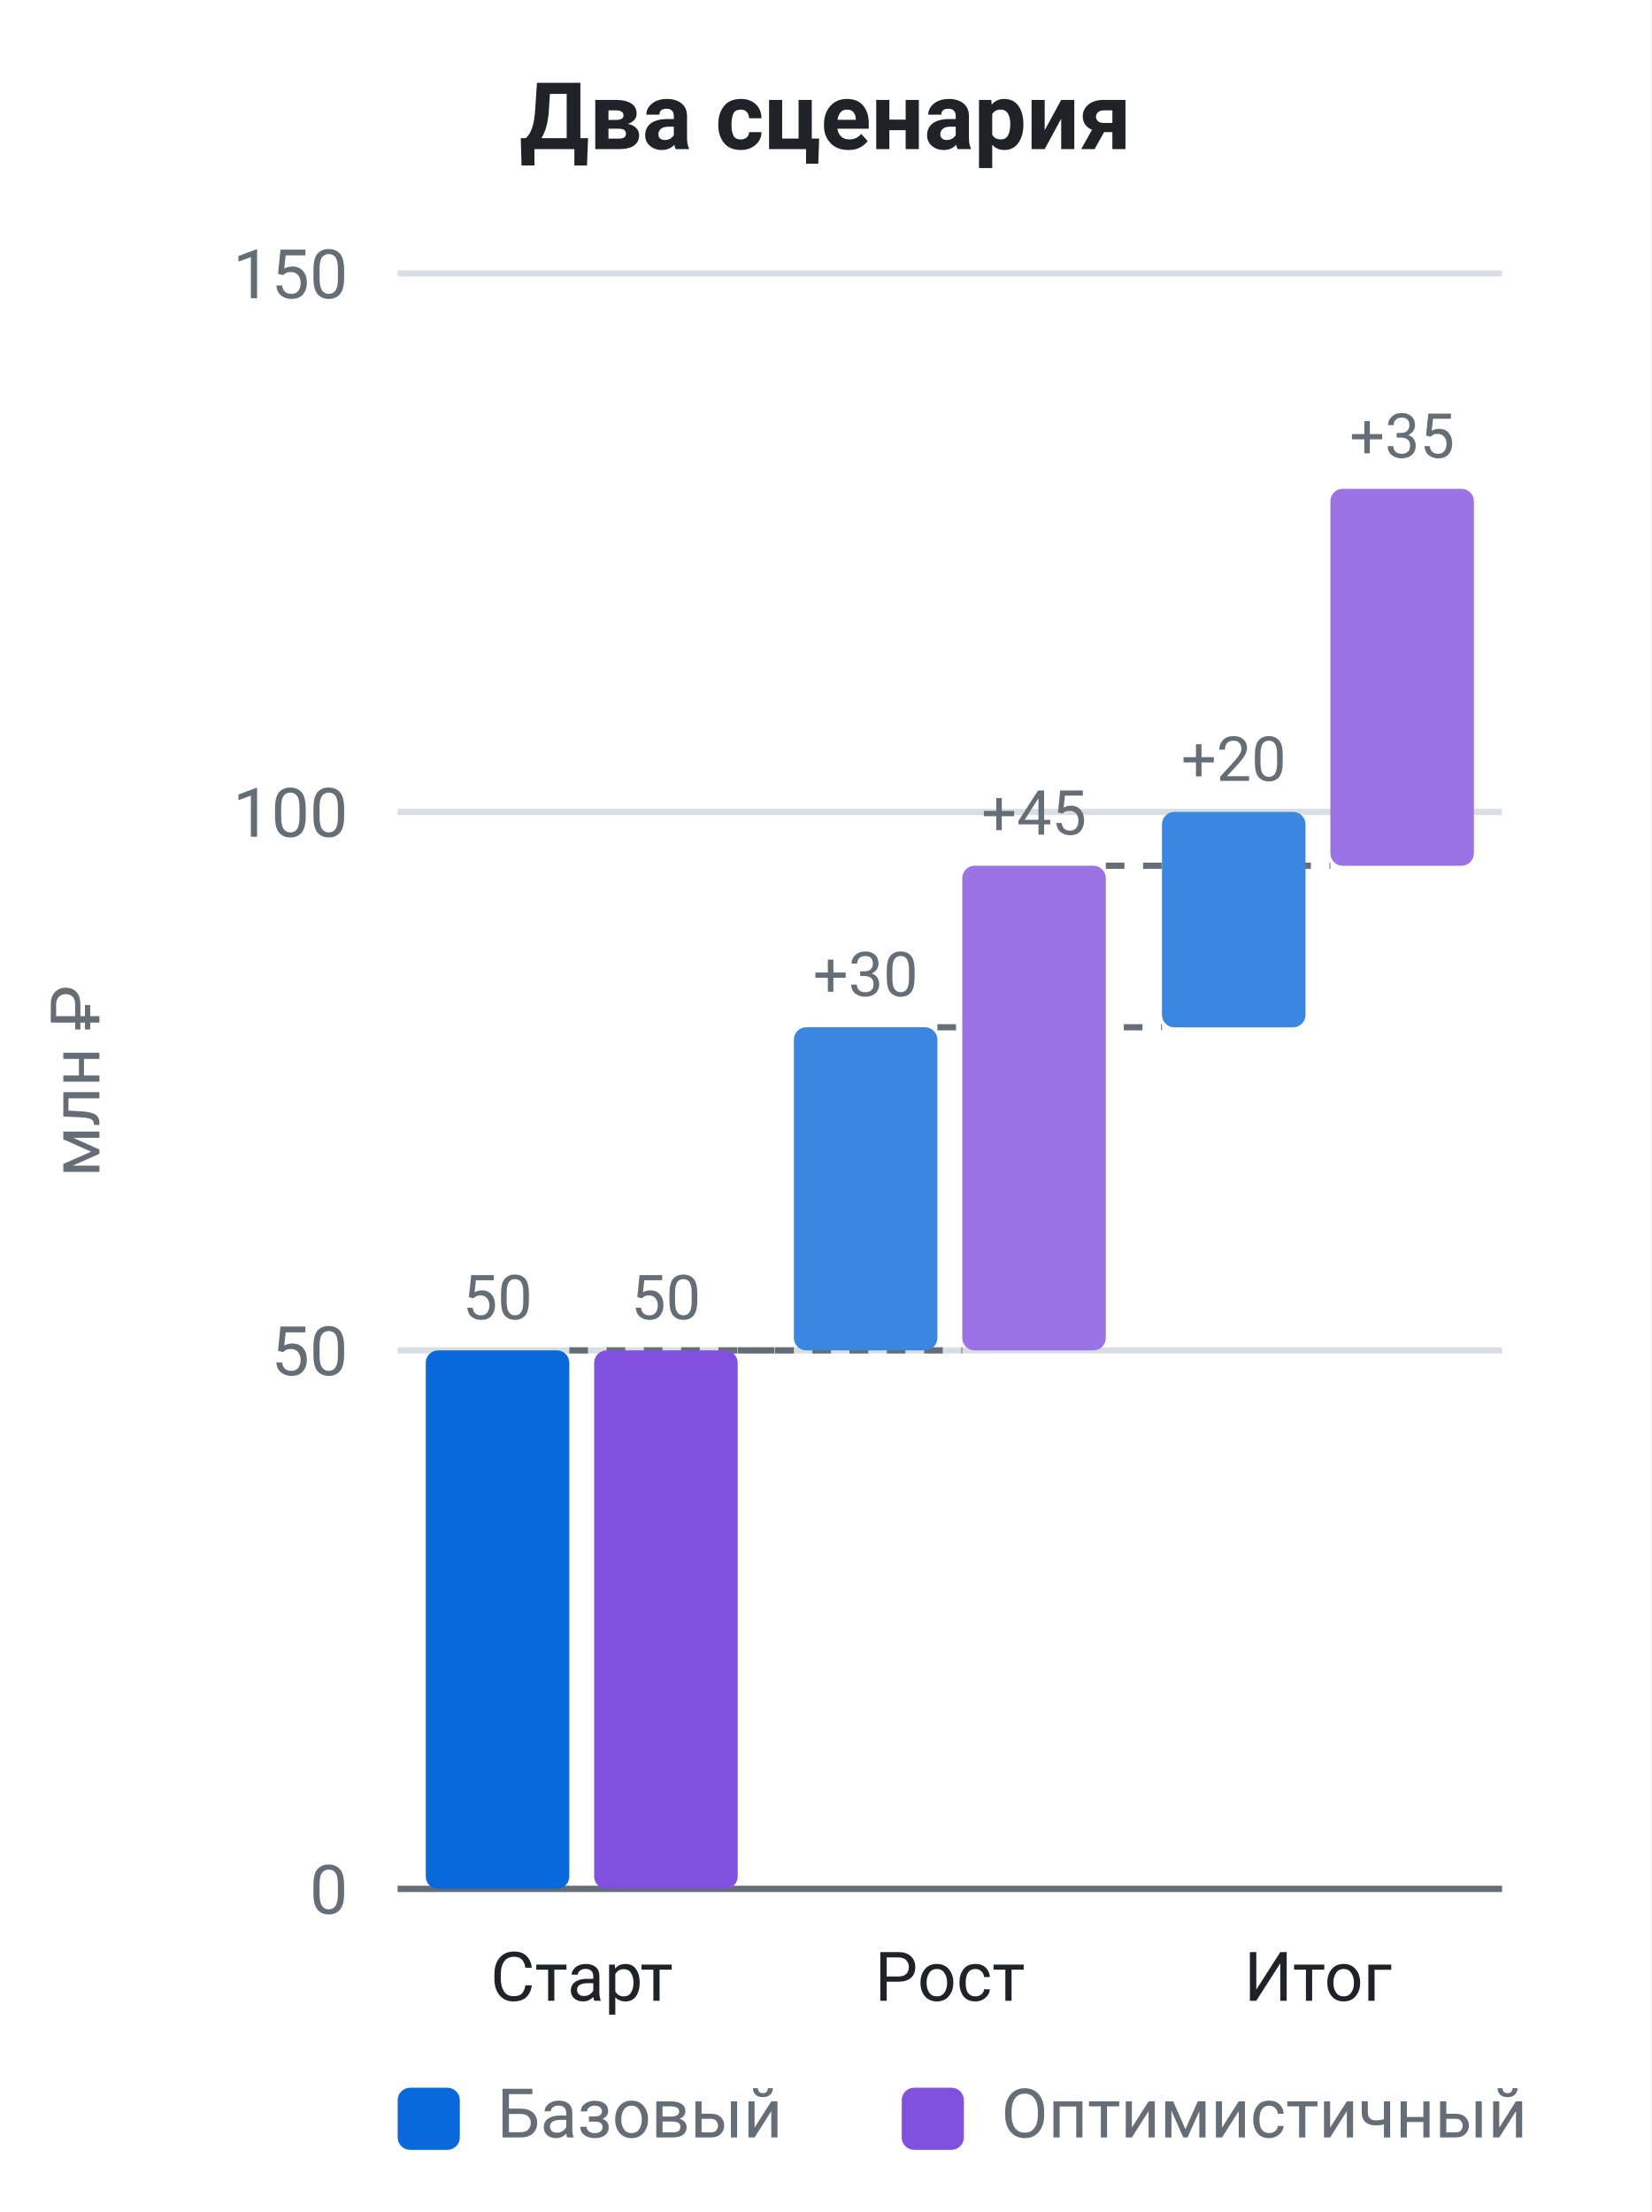
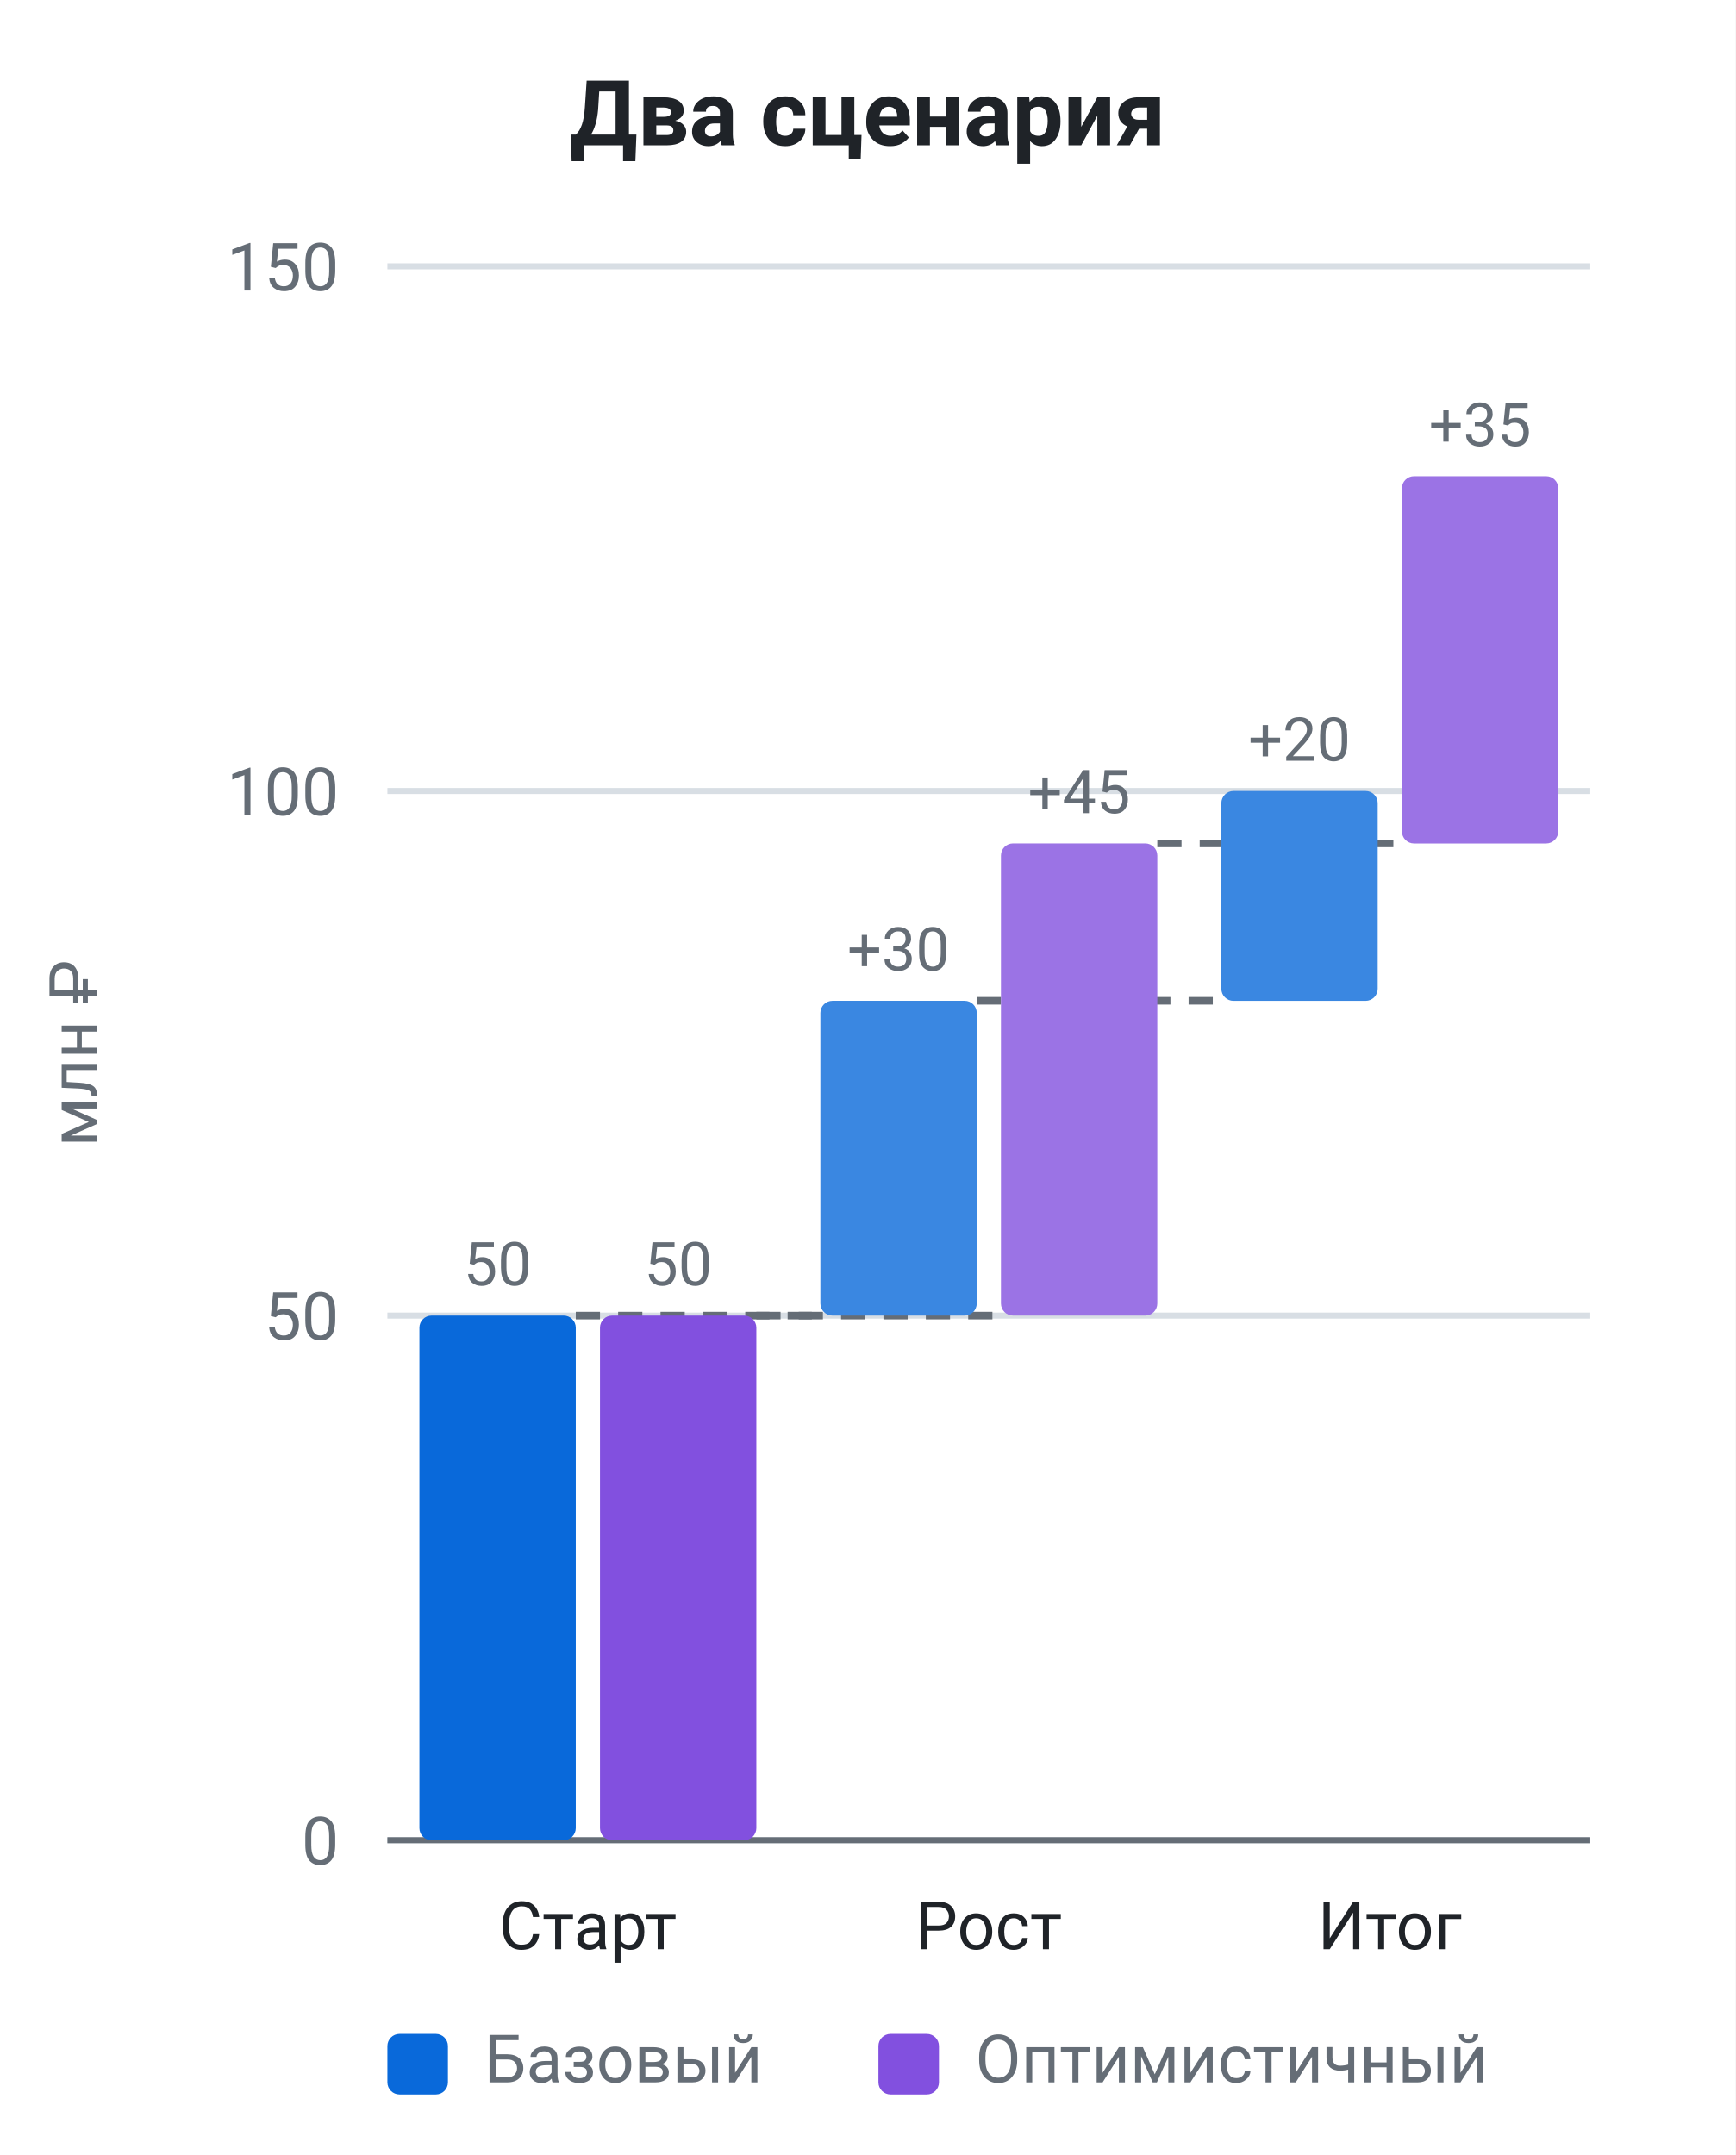
- <svg xmlns="http://www.w3.org/2000/svg" viewBox="0 0 265.72 356" width="265.72" height="356" role="img" font-family="system-ui, -apple-system, &quot;Segoe UI&quot;, Roboto, sans-serif">
-   <rect x="0" y="0" width="265.72" height="356" fill="#ffffff" />
-   <text x="132.86" y="24" fill="#1f2328" font-size="15" text-anchor="middle" font-weight="600">Два сценария</text>
-   <line x1="64" y1="304" x2="241.72" y2="304" stroke="#d8dee4" stroke-width="1" />
+ <svg xmlns="http://www.w3.org/2000/svg" viewBox="0 0 286.72 356" width="286.72" height="356" role="img" font-family="system-ui, -apple-system, &quot;Segoe UI&quot;, Roboto, sans-serif">
+   <rect x="0" y="0" width="286.72" height="356" fill="#ffffff" />
+   <text x="143.36" y="24" fill="#1f2328" font-size="15" text-anchor="middle" font-weight="600">Два сценария</text>
+   <line x1="64" y1="304" x2="262.72" y2="304" stroke="#d8dee4" stroke-width="1" />
  <text x="56" y="308" fill="#656d76" font-size="11" text-anchor="end">0</text>
-   <line x1="64" y1="217.33" x2="241.72" y2="217.33" stroke="#d8dee4" stroke-width="1" />
+   <line x1="64" y1="217.33" x2="262.72" y2="217.33" stroke="#d8dee4" stroke-width="1" />
  <text x="56" y="221.33" fill="#656d76" font-size="11" text-anchor="end">50</text>
-   <line x1="64" y1="130.67" x2="241.72" y2="130.67" stroke="#d8dee4" stroke-width="1" />
+   <line x1="64" y1="130.67" x2="262.72" y2="130.67" stroke="#d8dee4" stroke-width="1" />
  <text x="56" y="134.67" fill="#656d76" font-size="11" text-anchor="end">100</text>
-   <line x1="64" y1="44" x2="241.72" y2="44" stroke="#d8dee4" stroke-width="1" />
+   <line x1="64" y1="44" x2="262.72" y2="44" stroke="#d8dee4" stroke-width="1" />
  <text x="56" y="48" fill="#656d76" font-size="11" text-anchor="end">150</text>
  <text x="16" y="174" fill="#656d76" font-size="11" text-anchor="middle" transform="rotate(-90 16 174)">млн ₽</text>
-   <line x1="64" y1="304" x2="241.72" y2="304" stroke="#656d76" stroke-width="1" />
-   <line x1="91.62" y1="217.33" x2="127.76" y2="217.33" stroke="#656d76" stroke-width="1" stroke-dasharray="3 3" data-connector="1" />
-   <line x1="150.86" y1="165.33" x2="187" y2="165.33" stroke="#656d76" stroke-width="1" stroke-dasharray="3 3" data-connector="1" />
-   <line x1="118.72" y1="217.33" x2="154.86" y2="217.33" stroke="#656d76" stroke-width="1" stroke-dasharray="3 3" data-connector="1" />
-   <line x1="177.96" y1="139.33" x2="214.1" y2="139.33" stroke="#656d76" stroke-width="1" stroke-dasharray="3 3" data-connector="1" />
-   <rect x="68.52" y="217.33" width="23.1" height="86.67" fill="#0969da" rx="2" data-bar="0-0" />
-   <text x="80.07" y="212.33" fill="#656d76" font-size="10" text-anchor="middle">50</text>
-   <rect x="95.62" y="217.33" width="23.1" height="86.67" fill="#8250df" rx="2" data-bar="1-0" />
-   <text x="107.17" y="212.33" fill="#656d76" font-size="10" text-anchor="middle">50</text>
-   <text x="93.62" y="322" fill="#1f2328" font-size="11" text-anchor="middle">Старт</text>
-   <rect x="127.76" y="165.33" width="23.1" height="52" fill="#3a87e1" rx="2" data-bar="0-1" />
-   <text x="139.31" y="160.33" fill="#656d76" font-size="10" text-anchor="middle">+30</text>
-   <rect x="154.86" y="139.33" width="23.1" height="78" fill="#9b73e5" rx="2" data-bar="1-1" />
-   <text x="166.41" y="134.33" fill="#656d76" font-size="10" text-anchor="middle">+45</text>
-   <text x="152.86" y="322" fill="#1f2328" font-size="11" text-anchor="middle">Рост</text>
-   <rect x="187" y="130.67" width="23.1" height="34.67" fill="#3a87e1" rx="2" data-bar="0-2" />
-   <text x="198.55" y="125.67" fill="#656d76" font-size="10" text-anchor="middle">+20</text>
-   <rect x="214.1" y="78.67" width="23.1" height="60.67" fill="#9b73e5" rx="2" data-bar="1-2" />
-   <text x="225.65" y="73.67" fill="#656d76" font-size="10" text-anchor="middle">+35</text>
-   <text x="212.1" y="322" fill="#1f2328" font-size="11" text-anchor="middle">Итог</text>
+   <line x1="64" y1="304" x2="262.72" y2="304" stroke="#656d76" stroke-width="1" />
+   <line x1="95.12" y1="217.33" x2="135.53" y2="217.33" stroke="#656d76" stroke-width="1.25" stroke-dasharray="4 3" data-connector="1" />
+   <line x1="161.36" y1="165.33" x2="201.77" y2="165.33" stroke="#656d76" stroke-width="1.25" stroke-dasharray="4 3" data-connector="1" />
+   <line x1="124.95" y1="217.33" x2="165.36" y2="217.33" stroke="#656d76" stroke-width="1.25" stroke-dasharray="4 3" data-connector="1" />
+   <line x1="191.19" y1="139.33" x2="231.6" y2="139.33" stroke="#656d76" stroke-width="1.25" stroke-dasharray="4 3" data-connector="1" />
+   <rect x="69.29" y="217.33" width="25.83" height="86.67" fill="#0969da" rx="2" data-bar="0-0" />
+   <text x="82.2" y="212.33" fill="#656d76" font-size="10" text-anchor="middle">50</text>
+   <rect x="99.12" y="217.33" width="25.83" height="86.67" fill="#8250df" rx="2" data-bar="1-0" />
+   <text x="112.04" y="212.33" fill="#656d76" font-size="10" text-anchor="middle">50</text>
+   <text x="97.12" y="322" fill="#1f2328" font-size="11" text-anchor="middle">Старт</text>
+   <rect x="135.53" y="165.33" width="25.83" height="52" fill="#3a87e1" rx="2" data-bar="0-1" />
+   <text x="148.44" y="160.33" fill="#656d76" font-size="10" text-anchor="middle">+30</text>
+   <rect x="165.36" y="139.33" width="25.83" height="78" fill="#9b73e5" rx="2" data-bar="1-1" />
+   <text x="178.28" y="134.33" fill="#656d76" font-size="10" text-anchor="middle">+45</text>
+   <text x="163.36" y="322" fill="#1f2328" font-size="11" text-anchor="middle">Рост</text>
+   <rect x="201.77" y="130.67" width="25.83" height="34.67" fill="#3a87e1" rx="2" data-bar="0-2" />
+   <text x="214.68" y="125.67" fill="#656d76" font-size="10" text-anchor="middle">+20</text>
+   <rect x="231.6" y="78.67" width="25.83" height="60.67" fill="#9b73e5" rx="2" data-bar="1-2" />
+   <text x="244.52" y="73.67" fill="#656d76" font-size="10" text-anchor="middle">+35</text>
+   <text x="229.6" y="322" fill="#1f2328" font-size="11" text-anchor="middle">Итог</text>
  <rect x="64" y="336" width="10" height="10" fill="#0969da" rx="2" />
  <text x="80" y="344" fill="#656d76" font-size="11" text-anchor="start">Базовый</text>
  <rect x="145.12" y="336" width="10" height="10" fill="#8250df" rx="2" />
  <text x="161.12" y="344" fill="#656d76" font-size="11" text-anchor="start">Оптимистичный</text>
</svg>
